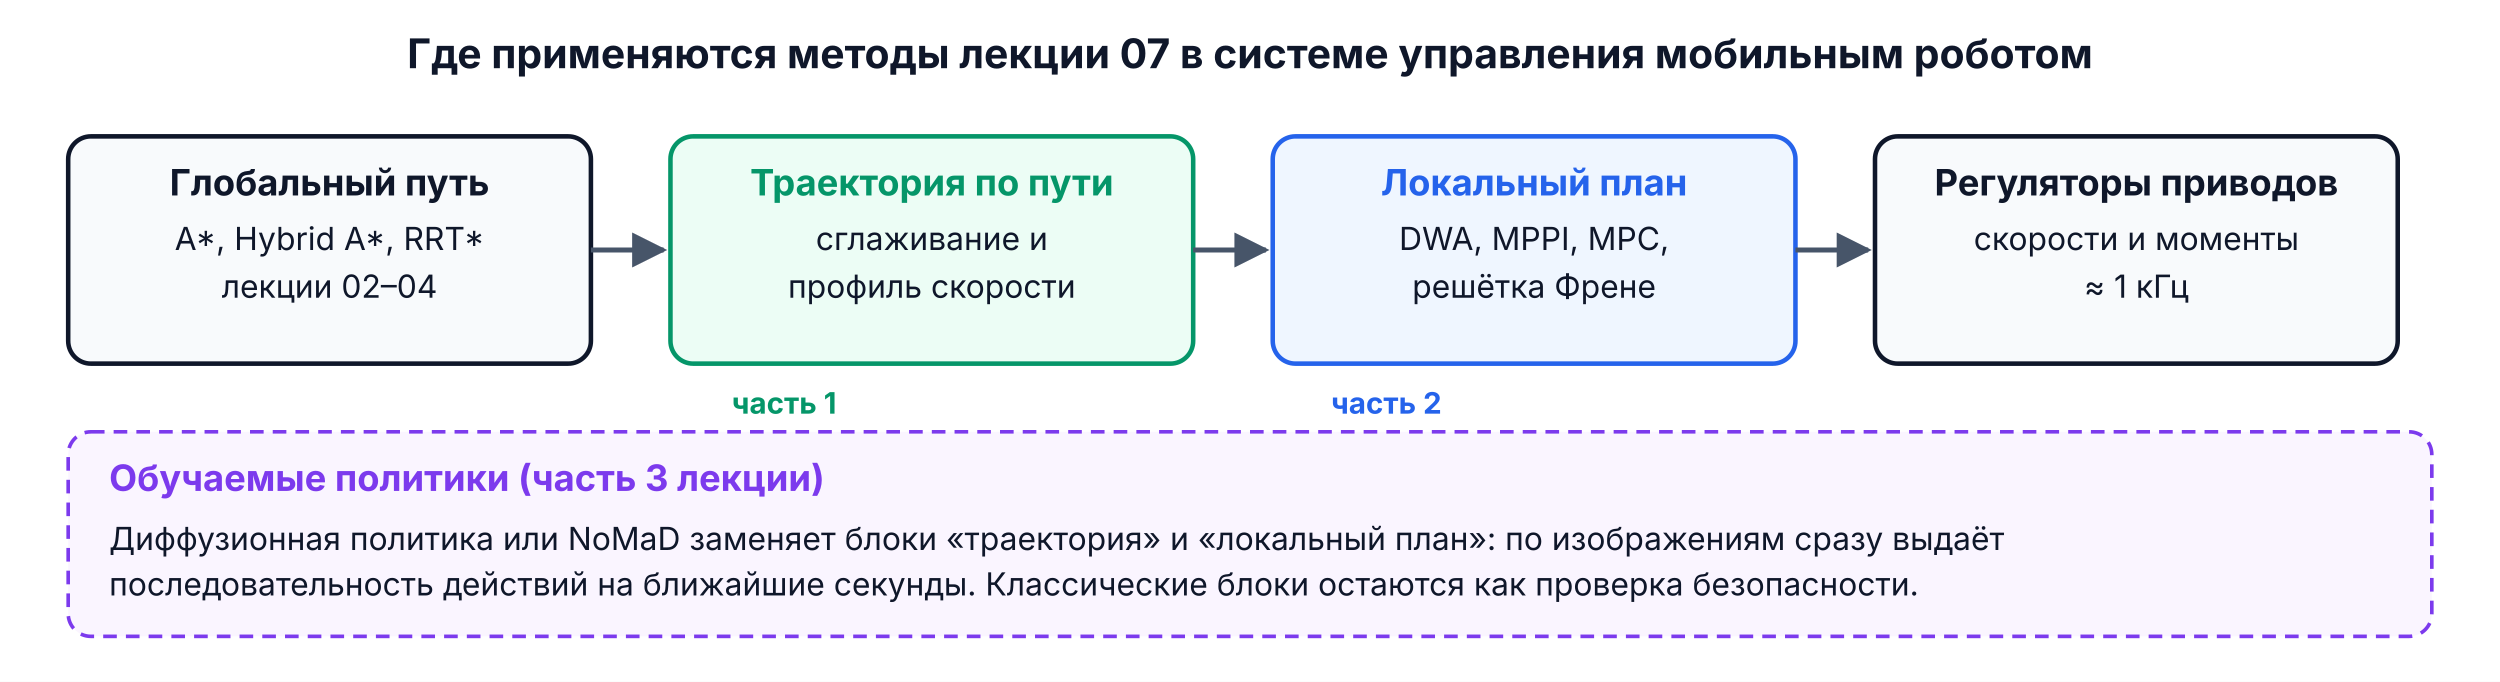
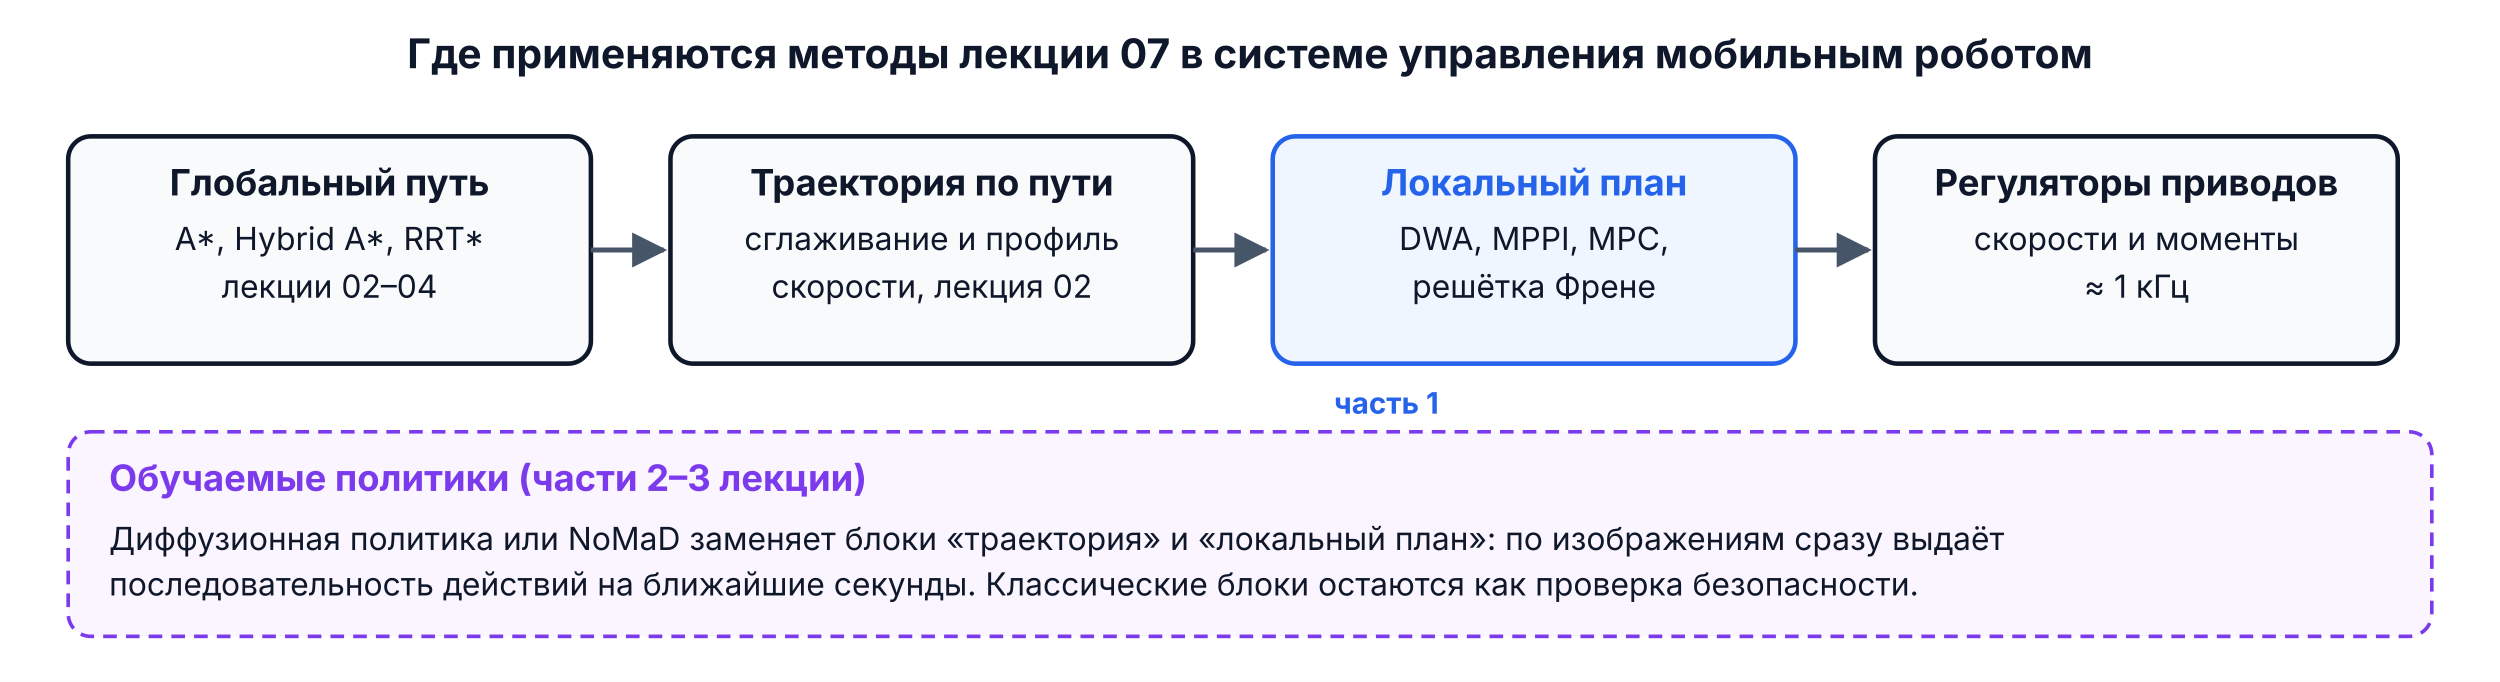
<svg xmlns="http://www.w3.org/2000/svg" viewBox="0 0 1100 300" width="1100" height="300" font-family="Inter, 'Segoe UI', Roboto, Arial, sans-serif">
  <rect width="1100" height="300" fill="#ffffff" />
  <defs>
    <marker id="arr" viewBox="0 0 10 10" refX="9" refY="5" markerWidth="7" markerHeight="7" orient="auto-start-reverse">
      <path d="M0,0 L10,5 L0,10 z" fill="#475569" />
    </marker>
    <marker id="arrB" viewBox="0 0 10 10" refX="9" refY="5" markerWidth="7" markerHeight="7" orient="auto-start-reverse">
      <path d="M0,0 L10,5 L0,10 z" fill="#2563eb" />
    </marker>
    <marker id="arrR" viewBox="0 0 10 10" refX="9" refY="5" markerWidth="7" markerHeight="7" orient="auto-start-reverse">
      <path d="M0,0 L10,5 L0,10 z" fill="#dc2626" />
    </marker>
    <marker id="arrG" viewBox="0 0 10 10" refX="9" refY="5" markerWidth="7" markerHeight="7" orient="auto-start-reverse">
      <path d="M0,0 L10,5 L0,10 z" fill="#059669" />
    </marker>
    <marker id="arrP" viewBox="0 0 10 10" refX="9" refY="5" markerWidth="7" markerHeight="7" orient="auto-start-reverse">
      <path d="M0,0 L10,5 L0,10 z" fill="#7c3aed" />
    </marker>
    <marker id="arrA" viewBox="0 0 10 10" refX="9" refY="5" markerWidth="7" markerHeight="7" orient="auto-start-reverse">
      <path d="M0,0 L10,5 L0,10 z" fill="#d97706" />
    </marker>
  </defs>
  <text x="550.0" y="30.0" font-size="18" fill="#0f172a" text-anchor="middle" font-weight="700">Где применяются методы лекции 07 в системе управления мобильным роботом</text>
  <rect x="30.0" y="60.0" width="230.0" height="100.0" rx="10" fill="#f8fafc" stroke="#0f172a" stroke-width="2" />
  <text x="145.0" y="86.0" font-size="16" fill="#0f172a" text-anchor="middle" font-weight="700">Глобальный путь</text>
  <text x="145.0" y="110.0" font-size="14" fill="#0f172a" text-anchor="middle" font-weight="400">A*, Hybrid A*, RRT*</text>
  <text x="145.0" y="131.0" font-size="14" fill="#0f172a" text-anchor="middle" font-weight="400">лекции 02–04</text>
  <line x1="260.0" y1="110.0" x2="292.0" y2="110.0" stroke="#475569" stroke-width="2.2" marker-end="url(#arr)" />
-   <rect x="295.0" y="60.0" width="230.0" height="100.0" rx="10" fill="#ecfdf5" stroke="#059669" stroke-width="2" />
-   <text x="410.0" y="86.0" font-size="16" fill="#059669" text-anchor="middle" font-weight="700">Траектория по пути</text>
-   <text x="410.0" y="110.0" font-size="14" fill="#0f172a" text-anchor="middle" font-weight="400">сглаживание и</text>
-   <text x="410.0" y="131.0" font-size="14" fill="#0f172a" text-anchor="middle" font-weight="400">профиль скорости</text>
+   <rect x="295.0" y="60.0" width="230.0" height="100.0" rx="10" fill="#f8fafc" stroke="#0f172a" stroke-width="2" />
+   <text x="410.0" y="86.0" font-size="16" fill="#0f172a" text-anchor="middle" font-weight="700">Траектория по пути</text>
+   <text x="410.0" y="110.0" font-size="14" fill="#0f172a" text-anchor="middle" font-weight="400">сглаживание и профиль</text>
+   <text x="410.0" y="131.0" font-size="14" fill="#0f172a" text-anchor="middle" font-weight="400">скорости, лекция 02</text>
  <line x1="525.0" y1="110.0" x2="557.0" y2="110.0" stroke="#475569" stroke-width="2.2" marker-end="url(#arr)" />
  <rect x="560.0" y="60.0" width="230.0" height="100.0" rx="10" fill="#eff6ff" stroke="#2563eb" stroke-width="2" />
  <text x="675.0" y="86.0" font-size="16" fill="#2563eb" text-anchor="middle" font-weight="700">Локальный план</text>
  <text x="675.0" y="110.0" font-size="14" fill="#0f172a" text-anchor="middle" font-weight="400">DWA, MPPI, MPC,</text>
  <text x="675.0" y="131.0" font-size="14" fill="#0f172a" text-anchor="middle" font-weight="400">решётка Френе</text>
  <line x1="790.0" y1="110.0" x2="822.0" y2="110.0" stroke="#475569" stroke-width="2.2" marker-end="url(#arr)" />
  <rect x="825.0" y="60.0" width="230.0" height="100.0" rx="10" fill="#f8fafc" stroke="#0f172a" stroke-width="2" />
  <text x="940.0" y="86.0" font-size="16" fill="#0f172a" text-anchor="middle" font-weight="700">Регуляторы приводов</text>
  <text x="940.0" y="110.0" font-size="14" fill="#0f172a" text-anchor="middle" font-weight="400">скорости и моменты</text>
  <text x="940.0" y="131.0" font-size="14" fill="#0f172a" text-anchor="middle" font-weight="400">≈ 1 кГц</text>
  <rect x="30.0" y="190.0" width="1040.0" height="90.0" rx="10" fill="#faf5ff" stroke="#7c3aed" stroke-width="1.6" stroke-dasharray="6 4" />
-   <text x="48.0" y="216.0" font-size="16" fill="#7c3aed" text-anchor="start" font-weight="700">Обучаемые политики (часть 3 лекции)</text>
+   <text x="48.0" y="216.0" font-size="16" fill="#7c3aed" text-anchor="start" font-weight="700">Обучаемые политики (части 2–3 лекции)</text>
  <text x="48.0" y="242.0" font-size="14" fill="#0f172a" text-anchor="start" font-weight="400">Диффузионная политика или NoMaD заменяет блоки «траектория» и «локальный план»: по изображениям сразу выдаёт</text>
  <text x="48.0" y="262.0" font-size="14" fill="#0f172a" text-anchor="start" font-weight="400">последовательность действий на ближайшие секунды. Классические блоки остаются как проверка безопасности.</text>
-   <text x="345.0" y="182.0" font-size="13" fill="#059669" text-anchor="middle" font-weight="700">часть 1</text>
-   <text x="610.0" y="182.0" font-size="13" fill="#2563eb" text-anchor="middle" font-weight="700">часть 2</text>
+   <text x="610.0" y="182.0" font-size="13" fill="#2563eb" text-anchor="middle" font-weight="700">часть 1</text>
</svg>
